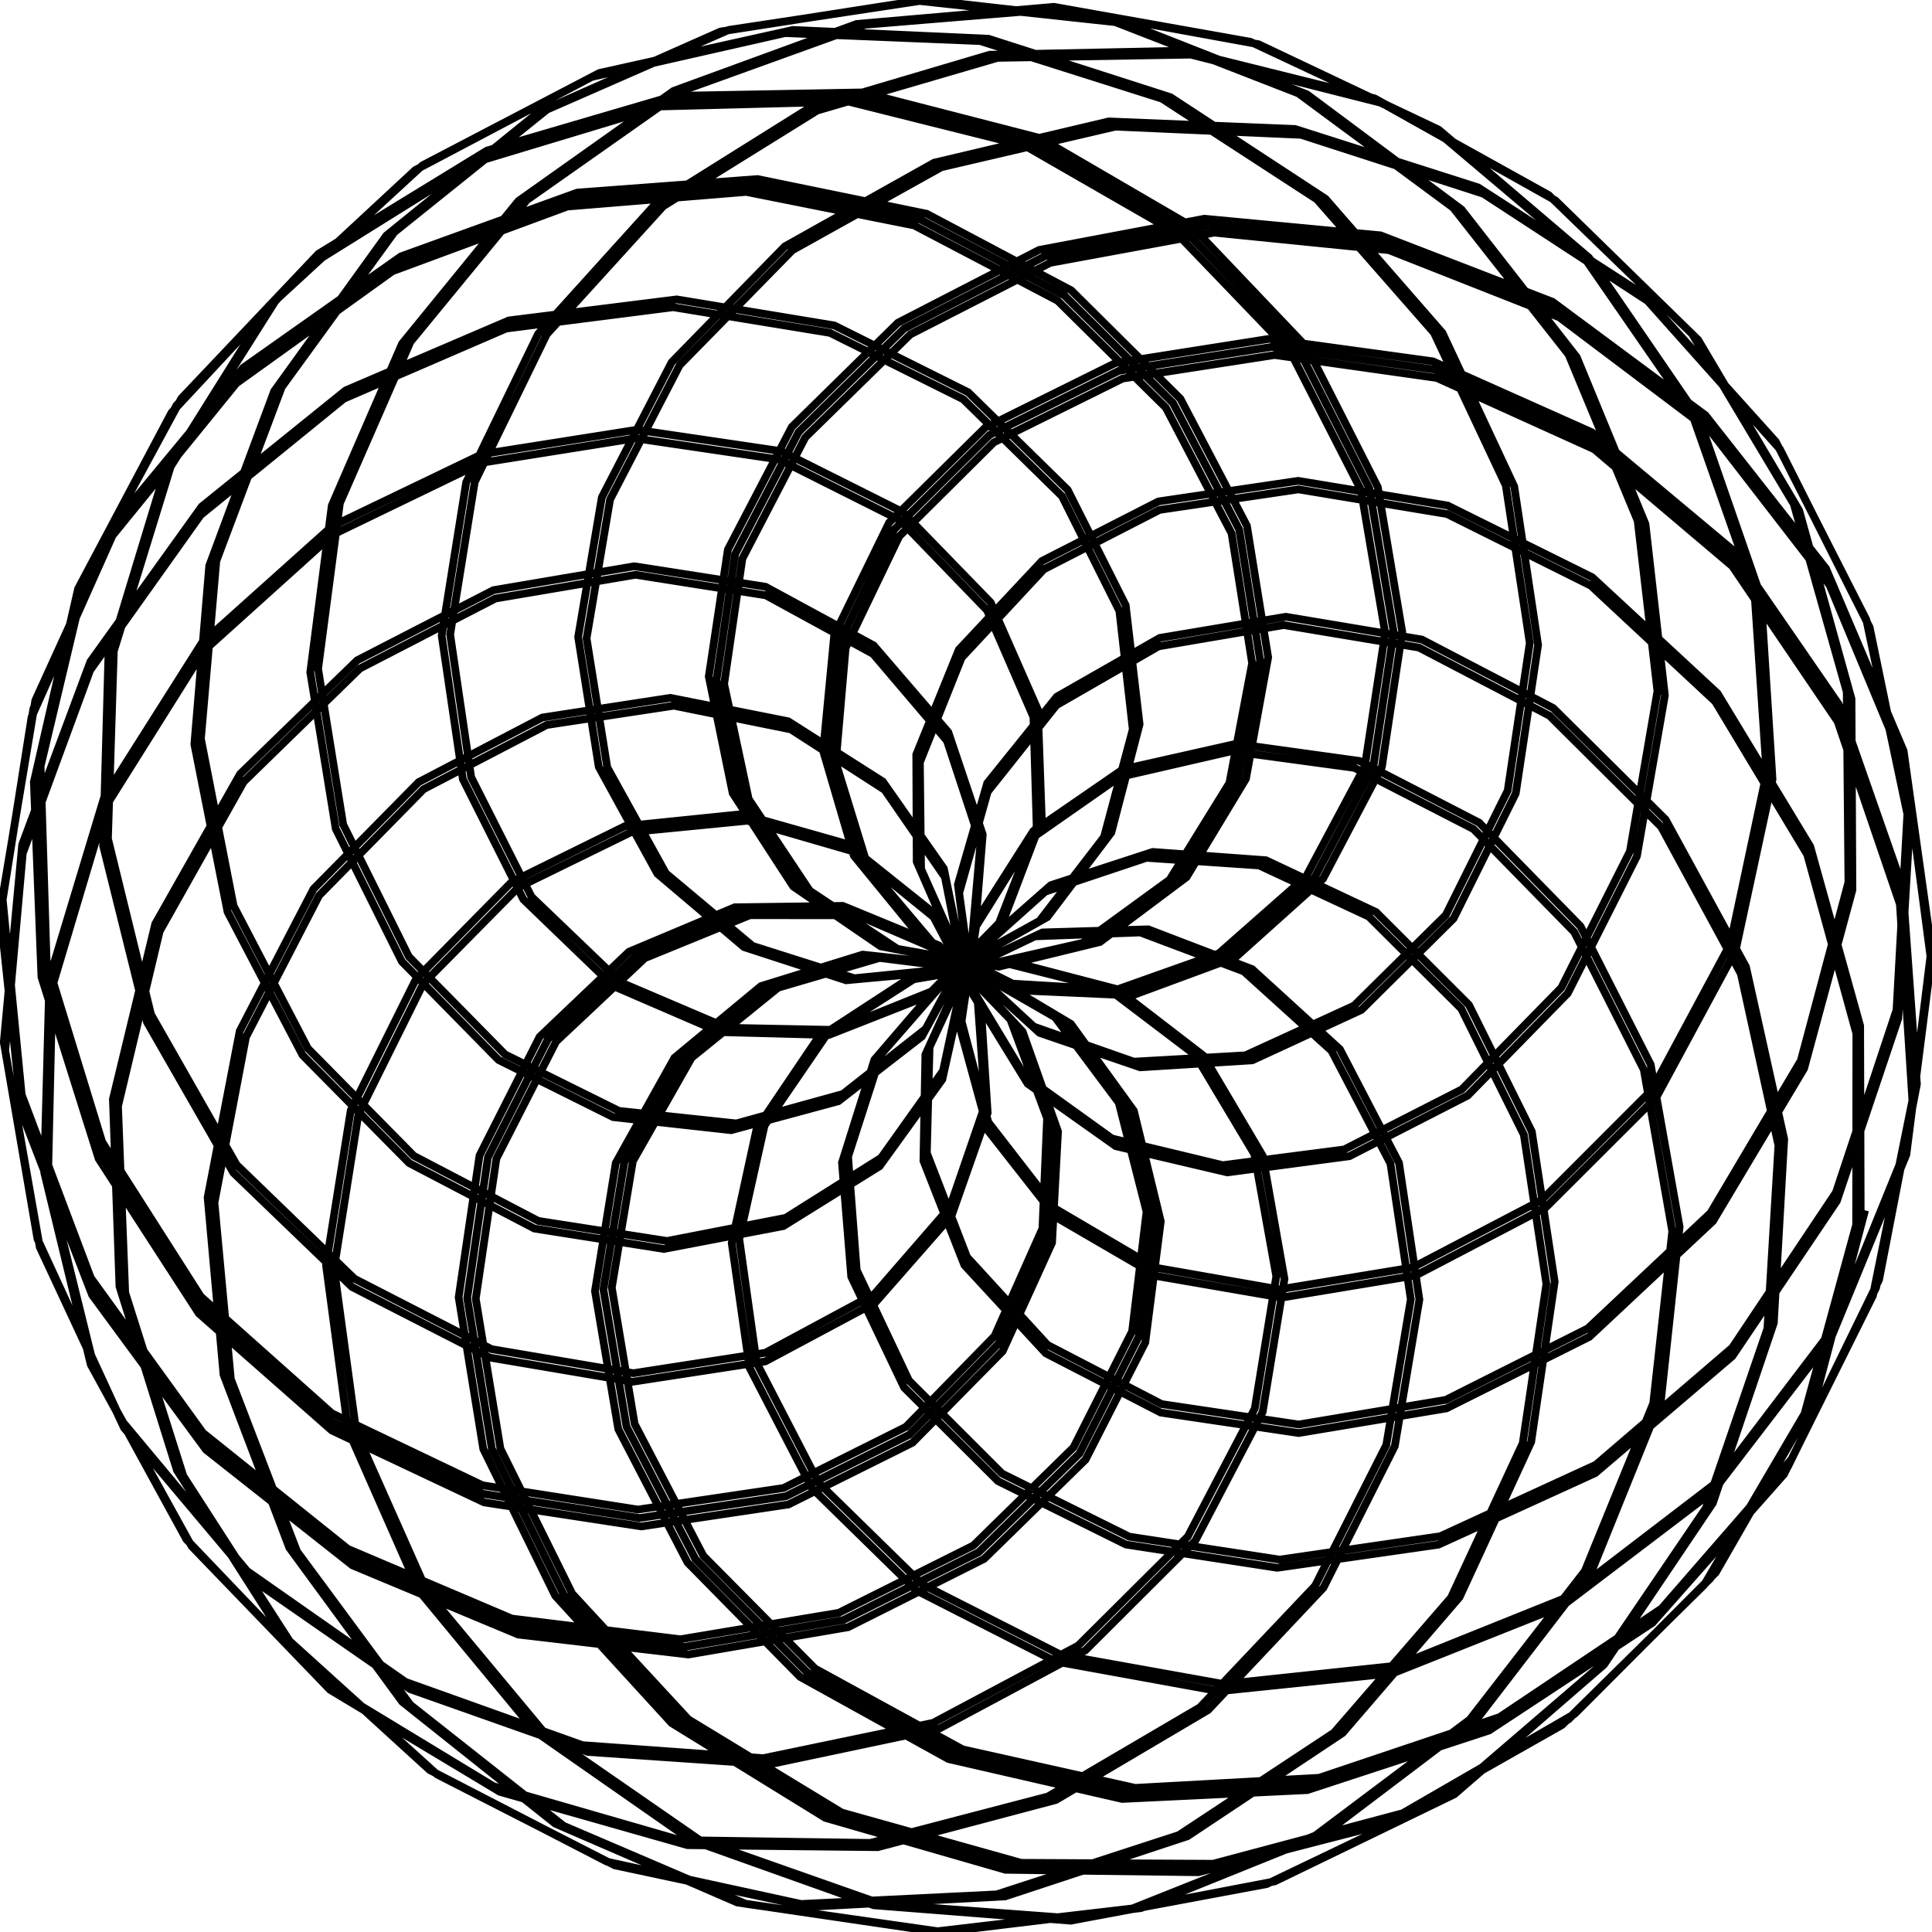
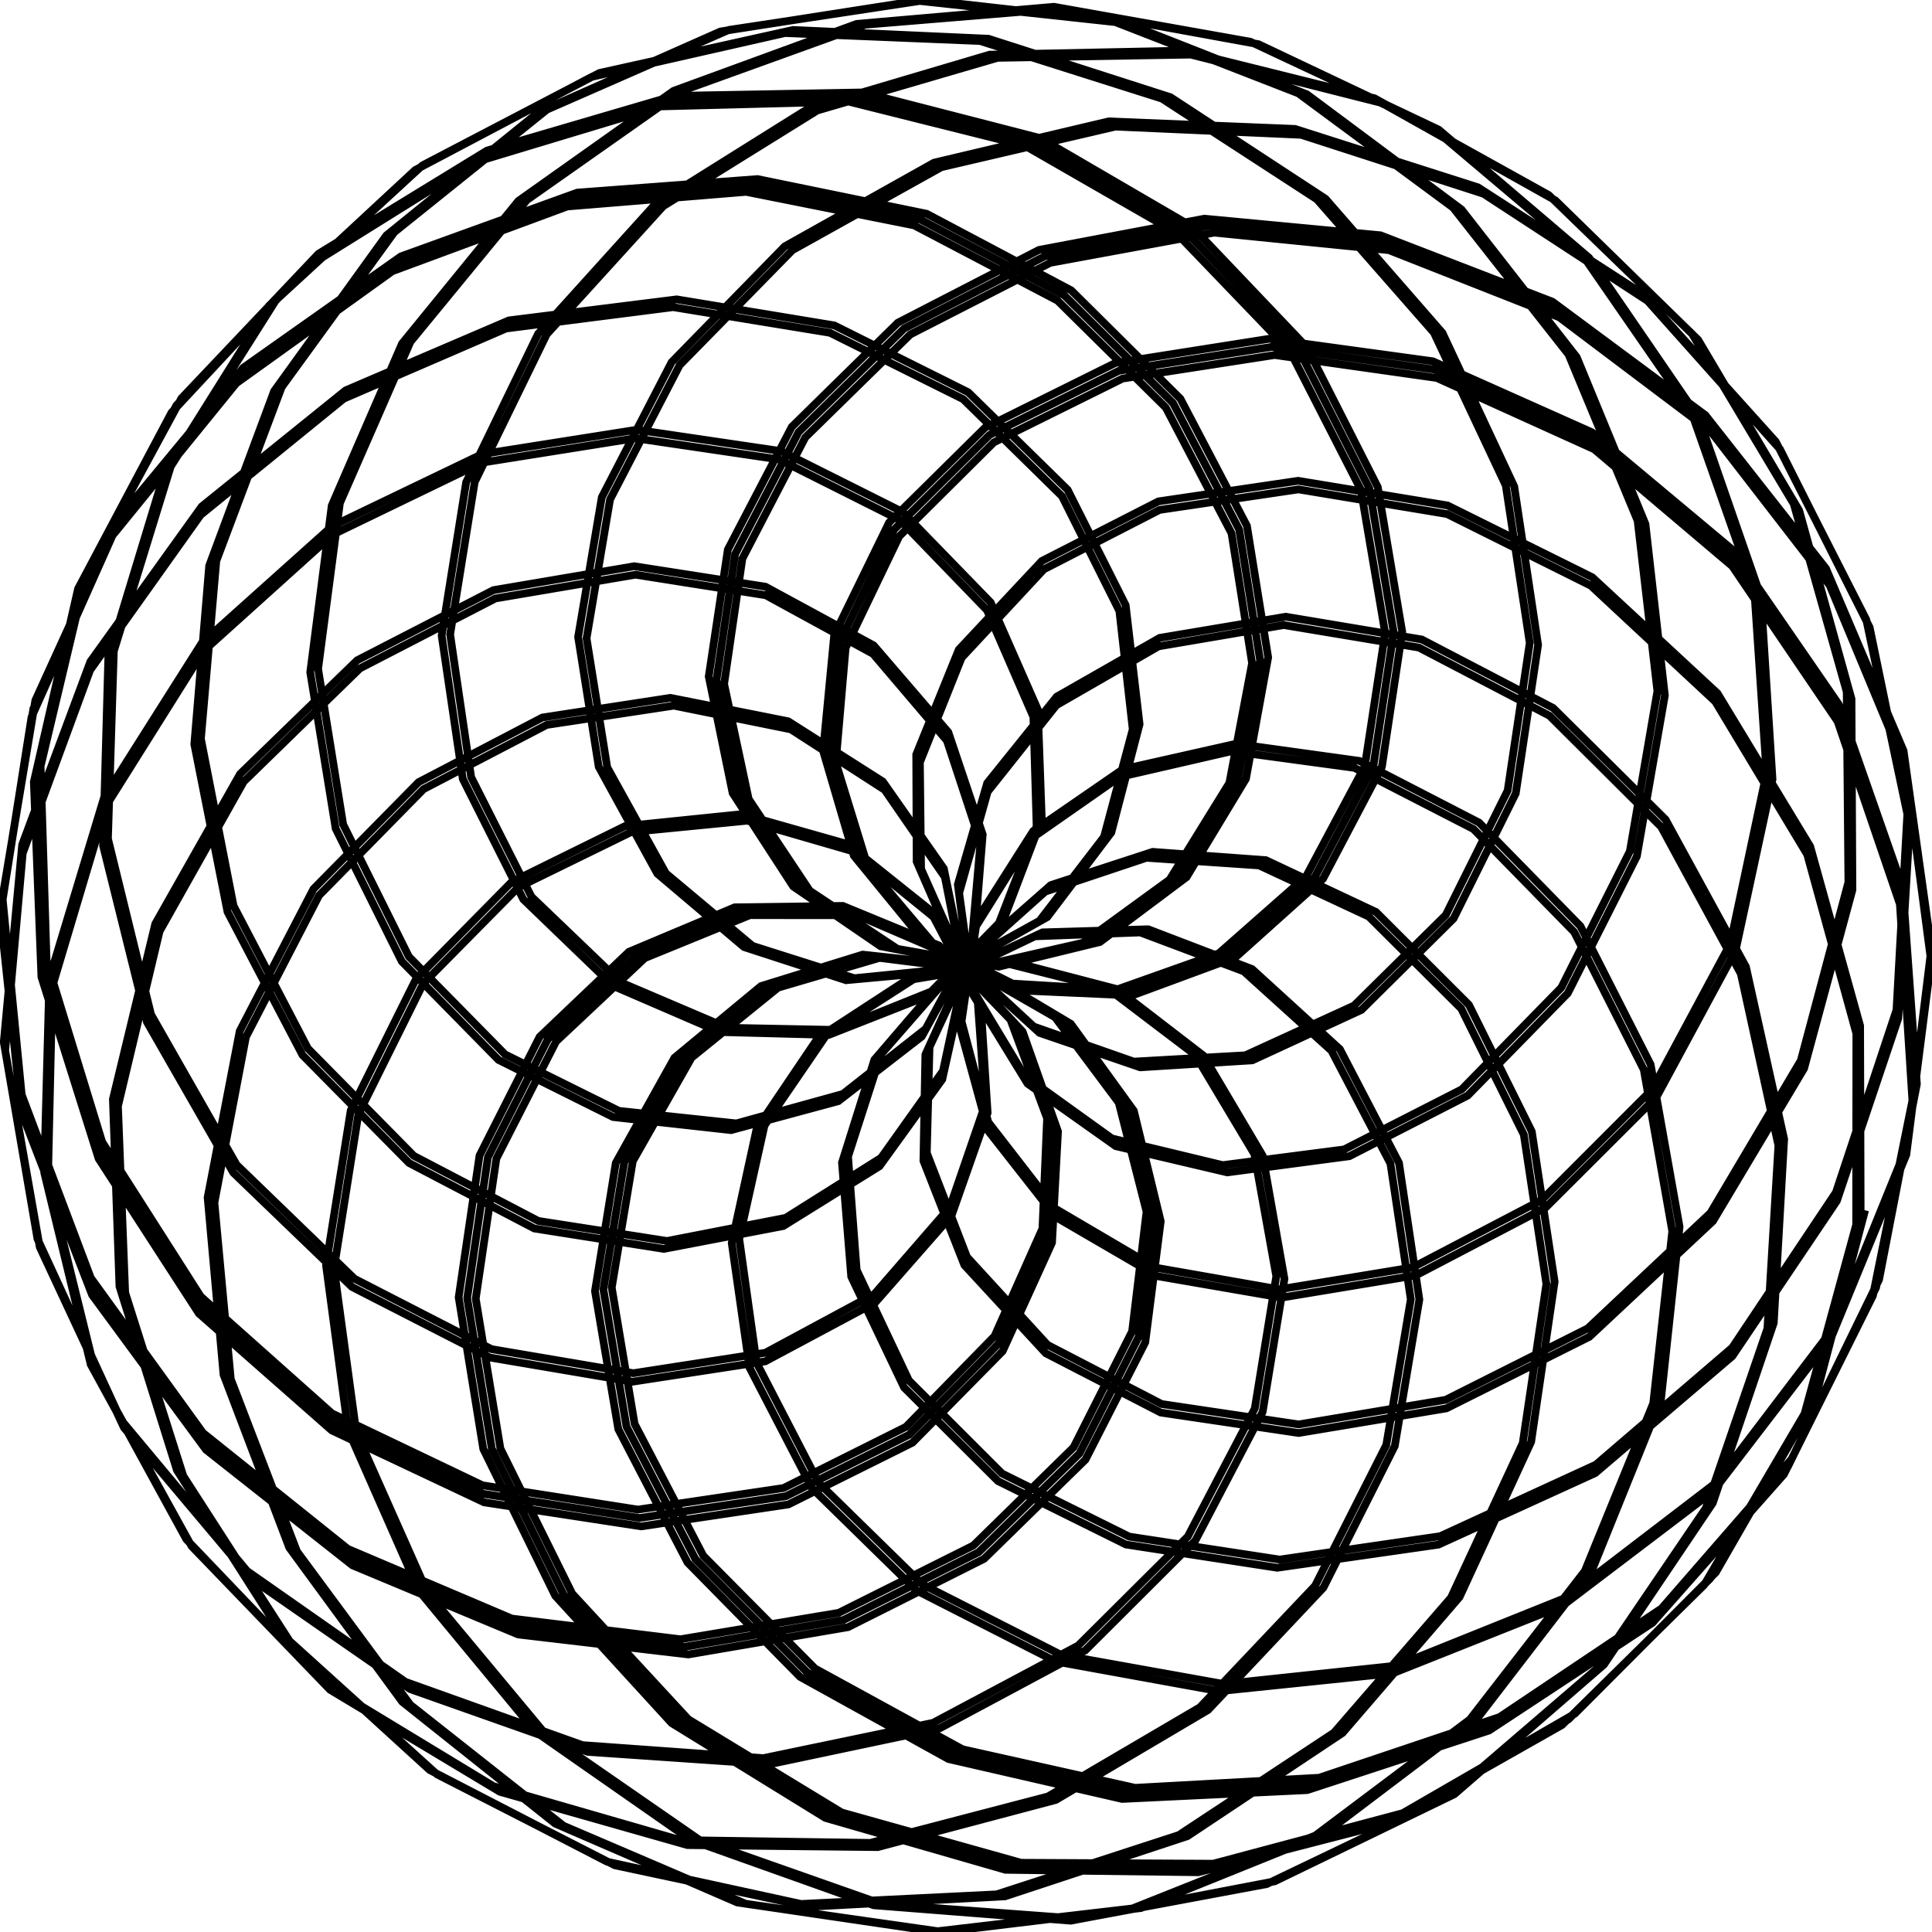
- <svg xmlns="http://www.w3.org/2000/svg" height="400" stroke-opacity="1" viewBox="0 0 400 400" font-size="1" width="400" stroke="rgb(0,0,0)" version="1.1">
+ <svg xmlns="http://www.w3.org/2000/svg" height="800" stroke-opacity="1" viewBox="0 0 800 800" font-size="1" width="800" stroke="rgb(0,0,0)" version="1.1">
  <defs />
-   <g stroke-linejoin="miter" stroke-opacity="1.0" fill-opacity="0.0" stroke="rgb(0,0,0)" stroke-width="1.6" fill="rgb(0,0,0)" stroke-linecap="butt" stroke-miterlimit="10.0">
-     <path d="M 399.926,199.89 l -5.399,-40.928 l -15.714,-37.8 l -24.622,-31.841 l -31.337,-23.618 l -35.286,-13.909 l -36.164,-3.631 l -33.961,6.253 l -28.967,14.825 l -21.736,21.302 l -13.039,25.113 l -3.78,25.955 l 5.085,23.818 l 12.65,18.991 l 18.142,12.027 l 21,3.694 l 20.93,-5.107 l 17.931,-13.427 l 12.3,-20.363 l 4.6,-25.148 l -4.396,-27.23 l -13.779,-26.32 l -22.593,-22.429 l -29.932,-15.861 l -35.025,-7.187 l -37.315,2.808 l -36.514,13.205 l -32.629,23.04 l -25.965,31.395 l -17.095,37.49 l -6.805,40.757 l 3.984,40.898 l 14.303,37.912 l 23.229,32.094 l 29.976,24.008 l 33.971,14.434 l 34.908,4.284 l 32.777,-5.478 l 27.865,-13.935 l 20.729,-20.307 l 12.136,-24.023 l 2.991,-24.78 l -5.754,-22.57 l -13.191,-17.683 l -18.549,-10.671 l -21.27,-2.304 l -21.059,6.517 l -17.919,14.843 l -12.147,21.77 l -4.307,26.533 l 4.826,28.578 l 14.341,27.619 l 23.282,23.665 l 30.741,17.022 l 35.946,8.262 l 38.339,-1.83 l 37.63,-12.335 l 33.827,-22.285 l 27.232,-30.763 l 18.419,-36.988 l 8.172,-40.39 l -2.587,-40.669 l -12.89,-37.823 l -21.814,-32.147 l -28.574,-24.203 l -32.595,-14.767 l -33.572,-4.753 l -31.494,4.878 l -26.649,13.21 l -19.591,19.464 l -11.088,23.071 l -2.043,23.728 l 6.591,21.429 l 13.91,16.463 l 19.144,9.386 l 21.733,0.966 l 21.386,-7.894 l 18.107,-16.246 l 12.194,-23.185 l 4.213,-27.946 l -5.061,-29.974 l -14.714,-28.985 l -23.79,-24.987 l -31.378,-18.286 l -36.706,-9.457 l -39.215,0.718 l -38.613,11.315 l -34.906,21.369 l -28.397,29.959 l -19.659,36.304 l -9.474,39.833 l 1.236,40.245 l 11.504,37.537 l 20.406,32 l 27.158,24.197 l 31.186,14.902 l 32.184,5.028 l 30.14,-4.465 l 25.343,-12.665 l 18.346,-18.791 l 9.917,-22.276 l 0.957,-22.82 l -7.582,-20.418 l -14.795,-15.358 l -19.913,-8.198 l -22.38,0.293 l -21.904,9.212 l -18.491,17.608 l -12.44,24.579 l -4.318,29.357 l 5.096,31.39 l 14.891,30.39 l 24.106,26.367 l 31.83,19.628 l 37.29,10.746 l 39.925,0.507 l 39.441,-10.167 l 35.845,-20.309 l 29.437,-28.999 l 20.789,-35.452 l 10.684,-39.099 l 0.041,-39.635 l -10.172,-37.057 l -19.033,-31.656 l -25.758,-23.992 l -29.772,-14.838 l -30.77,-5.105 l -28.742,4.247 l -23.973,12.308 l -17.019,18.299 l -8.645,21.655 l 0.247,22.075 l 8.705,19.556 l 15.826,14.389 l 20.843,7.131 l 23.198,-1.448 l 22.604,-10.443 l 19.064,-18.903 l 12.881,-25.924 l 4.622,-30.74 l -4.932,-32.796 l -14.868,-31.805 l -24.224,-27.777 l -32.089,-21.02 l -37.686,-12.105 l -40.454,-1.82 l -40.099,8.914 l -36.625,19.128 l -30.331,27.902 l -21.788,34.45 l -11.778,38.201 l -1.219,38.851 l 8.921,36.394 l 17.722,31.121 l 24.4,23.591 l 28.381,14.575 l 29.36,4.982 l 27.326,-4.229 l 22.567,-12.149 l 15.635,-18 l 7.298,-21.219 l -1.543,-21.507 l -9.938,-18.861 l -16.984,-13.574 l -21.914,-6.205 l -24.172,2.476 l -23.469,11.563 l -19.813,20.104 l -13.506,27.194 l -5.118,32.066 l 4.571,34.164 l 14.645,33.203 l 24.142,29.191 l 32.148,22.434 l 37.887,13.507 l 40.794,3.194 l 40.574,-7.58 l 37.23,-17.849 l 31.062,-26.689 l 22.636,-33.316 l 12.735,-37.157 l 2.276,-37.908 l -7.776,-35.562 l -16.5,-30.407 l -23.112,-23.002 l -27.041,-14.117 l -27.981,-4.661 l -25.922,4.411 l -21.152,12.19 l -14.223,17.9 l -5.903,20.978 l 2.907,21.128 l 11.257,18.348 l 18.245,12.931 l 23.105,5.44 l 25.28,-3.357 l 24.484,-12.55 l 20.725,-21.187 l 14.305,-28.363 l 5.796,-33.308 l -4.02,-35.469 l -14.227,-34.556 l -23.861,-30.578 l -32.008,-23.843 l -37.887,-14.922 l -40.936,-4.603 l -40.856,6.193 l -37.649,16.497 l -31.614,25.385 l -23.316,32.074 l -13.535,35.989 l -3.188,36.826 l 6.76,34.576 l 15.391,29.528 l 21.921,22.238 l 25.779,13.476 l 26.661,4.149 l 24.558,-4.789 l 19.756,-12.43 l 12.811,-17.999 l 4.488,-20.936 l -4.311,-20.945 l -12.636,-18.026 l -19.585,-12.473 l -24.392,-4.85 l -26.502,4.072 l -25.628,13.383 l -21.78,22.131 l -15.261,29.407 l -6.643,34.443 l 3.291,36.682 l 13.623,35.836 l 23.388,31.912 l 31.669,25.217 l 37.688,16.324 l 40.877,6.017 l 40.939,-4.78 l 37.873,-15.099 l 31.976,-24.017 l 23.813,-30.748 l 14.162,-34.72 l 3.938,-35.626 l -5.893,-33.457 l -14.416,-28.5 l -20.849,-21.313 l -24.621,-12.663 l -25.427,-3.455 l -23.261,5.356 l -18.409,12.864 l -11.427,18.297 l -3.081,21.094 l 5.726,20.962 l 14.046,17.901 l 20.976,12.209 l 25.749,4.448 l 27.812,-4.607 l 26.879,-14.047 l 22.958,-22.916 l 16.355,-30.306 l 7.641,-35.447 l -2.398,-37.78 l -12.844,-37.017 l -22.731,-33.166 l -31.141,-26.53 l -37.293,-17.683 l -40.62,-7.409 l -40.822,3.369 l -37.898,13.683 l -32.142,22.611 l -24.118,29.366 l -14.603,33.375 l -4.512,34.332 l 5.193,32.226 l 13.597,27.346 l 19.919,20.246 l 23.588,11.694 l 24.303,2.595 l 22.057,-6.1 l 17.137,-13.484 l 10.099,-18.787 l 1.711,-21.449 l -7.125,-21.178 l -15.46,-17.977 l -22.39,-12.143 l -27.149,-4.241 l -29.185,4.953 l -28.21,14.528 l -24.235,23.527 l -17.564,31.041 l -8.771,36.299 l 1.359,38.742 l 11.906,38.078 l 21.903,34.315 l 30.432,27.756 l 36.71,18.973 l 40.169,8.751 l 40.507,-1.989 l 37.722,-12.279 l 32.107,-21.196 l 24.225,-27.954 l 14.851,-31.981 l 4.897,-32.969 l -4.674,-30.909 l -12.949,-26.088 l -19.148,-19.059 l -22.703,-10.589 l -23.312,-1.584 l -20.969,7.007 l -15.964,14.278 l -8.853,19.46 l -0.404,21.994 l 8.48,21.59 l 16.848,18.251 l 23.799,12.277 l 28.565,4.234 l 30.593,-5.101 l 29.596,-14.816 l 25.585,-23.952 l 18.865,-31.599 l 10.01,-36.984 l -0.194,-39.547 l -10.827,-38.995 l -20.922,-35.335 l -29.558,-28.869 l -35.951,-20.168 l -39.533,-10.016 l -40.001,0.667 l -37.35,10.913 l -31.873,19.799 l -24.131,26.542 l -14.899,30.566 l -5.087,31.567 l 4.346,29.532 l 12.485,24.75 l 18.553,17.774 l 21.982,9.371 l 22.473,0.444 l 20.021,-8.058 l 14.916,-15.229 l 7.715,-20.301 l -0.812,-22.718 l -9.763,-22.189 l -18.184,-18.719 l -25.175,-12.609 l -29.967,-4.427 l -32.008,5.049 l -31.009,14.905 l -26.982,24.182 l -20.232,31.968 l -11.334,37.487 l -1.072,40.179 l 9.63,39.751 l 19.806,36.206 l 28.535,29.848 l 35.031,21.244 l 38.725,11.178 l 39.313,0.57 l 36.789,-9.613 l 31.445,-18.45 l 23.84,-25.157 l 14.747,-29.159 l 5.076,-30.151 l -4.215,-28.123 l -12.214,-23.361 l -18.144,-16.419 l -21.441,-8.063 l -21.804,0.804 l -19.231,9.232 l -14.012,16.319 l -6.707,21.295 l 1.915,23.606 l 10.948,22.963 l 19.441,19.371 l 26.491,13.132 l 31.328,4.816 l 33.401,-4.798 l 32.42,-14.795 l 28.397,-24.213 l 21.637,-32.139 l 12.715,-37.798 l 2.415,-40.627 l -8.339,-40.33 l -18.579,-36.912 l -27.384,-30.672 l -33.968,-22.179 l -37.761,-12.215 l -38.457,-1.698 l -36.05,8.405 l -30.83,17.175 l -23.356,23.826 l -14.398,27.787 l -4.866,28.751 l 4.284,26.709 l 12.142,21.947 l 17.932,15.019 l 21.089,6.692 l 21.317,-2.133 l 18.614,-10.506 l 13.271,-17.525 l 5.849,-22.421 l -2.881,-24.641 l -12.012,-23.896 l -20.593,-20.193 l -27.719,-13.835 l -32.621,-5.393 l -34.745,4.353 l -33.802,14.486 l -29.802,24.044 l -23.052,32.111 l -14.126,37.911 l -3.808,40.88 l 6.978,40.722 l 17.265,37.437 l 26.128,31.326 l 32.784,22.955 l 36.66,13.105 l 37.451,2.693 l 35.148,-7.314 l 30.042,-15.999 l 22.689,-22.578 l 13.859,-26.478 l 4.46,-27.395 l -4.553,-25.319 l -12.27,-20.537 l -17.919,-13.604 l -20.935,-5.285 l -21.023,3.518 l -18.183,11.855 l -12.708,18.823 l -5.159,23.657 l 3.691,25.802 l 12.934,24.97 l 21.618,21.17 l 28.836,14.705 l 33.819,6.147 l 36.012,-3.722 l 35.126,-13.985 l 31.17,-23.677 l 24.45,-31.884 l 15.539,-37.825 l 5.223,-40.935 l -5.576,-40.917 l -15.889,-37.772 l -24.793,-31.796 l -31.503,-23.556 l -35.445,-13.831 l -36.314,-3.537 l -34.102,6.361 l -29.095,14.947 l -21.852,21.436 l -13.14,25.258 l -3.867,26.109 l 5.014,23.981 l 12.596,19.16 l 18.105,12.2 l 20.981,3.87 l 20.928,-4.93 l 17.947,-13.251 l 12.333,-20.189 l 4.65,-24.978 l -4.329,-27.066 l -13.695,-26.164 l -22.495,-22.281 l -29.819,-15.724 l -34.899,-7.062 l -37.178,2.919 l -36.366,13.303 l -32.472,23.122 l -25.801,31.461 l -16.925,37.539 l -6.631,40.789 l 4.161,40.913 l 14.48,37.909 l 23.405,32.073 l 30.149,23.97 l 34.139,14.378 l 35.07,4.212 l 32.931,-5.566 l 28.01,-14.038 l 20.863,-20.424 l 12.257,-24.152 l 3.098,-24.921 l -5.66,-22.721 l -13.113,-17.842 l -18.488,-10.838 l -21.226,-2.475 l -21.032,6.342 l -17.91,14.666 l -12.155,21.593 l -4.333,26.358 l 4.782,28.407 l 14.281,27.453 l 23.206,23.506 l 30.649,16.871 l 35.839,8.121 l 38.219,-1.96 l 37.498,-12.452 l 33.683,-22.389 l 27.079,-30.852 l 18.258,-37.061 l 8.004,-40.446 l -2.76,-40.709 l -13.066,-37.845 l -21.991,-32.151 l -28.75,-24.189 l -32.77,-14.736 l -33.742,-4.705 l -31.659,4.943 l -26.807,13.292 l -19.74,19.561 l -11.226,23.182 l -2.17,23.852 l 6.478,21.565 l 13.811,16.61 l 19.059,9.542 l 21.665,1.13 l 21.335,-7.725 l 18.073,-16.072 l 12.177,-23.008 l 4.213,-27.768 l -5.042,-29.798 l -14.678,-28.811 l -23.736,-24.818 l -31.308,-18.123 l -36.62,-9.301 l -39.114,0.863 l -38.498,11.45 l -34.778,21.492 l -28.258,30.069 l -19.509,36.399 l -9.315,39.913 l 1.402,40.309 l 11.675,37.583 l 20.581,32.029 l 27.335,24.209 l 31.363,14.896 l 32.359,5.005 l 30.313,-4.506 l 25.511,-12.723 l 18.507,-18.865 l 10.069,-22.366 l 1.1,-22.925 l -7.45,-20.536 l -14.676,-15.489 l -19.808,-8.341 l -22.29,0.141 l -21.83,9.051 l -18.433,17.441 l -12.399,24.407 l -4.294,29.182 l 5.103,31.213 l 14.88,30.213 l 24.077,26.192 l 31.784,19.457 l 37.227,10.58 l 39.845,0.349 l 39.346,-10.317 l 35.736,-20.449 l 29.315,-29.127 l 20.655,-35.568 l 10.538,-39.2 l -0.114,-39.721 l -10.334,-37.127 l -19.202,-31.709 l -25.931,-24.028 l -29.948,-14.857 l -30.947,-5.107 l -28.918,4.264 l -24.147,12.342 l -17.189,18.35 l -8.808,21.723 l 0.09,22.159 l 8.558,19.655 l 15.69,14.502 l 20.718,7.257 l 23.087,-1.31 l 22.507,-10.295 l 18.982,-18.746 l 12.815,-25.759 l 4.574,-30.57 l -4.963,-32.621 l -14.882,-31.628 l -24.22,-27.6 l -32.067,-20.844 l -37.647,-11.932 l -40.398,-1.652 l -40.027,9.076 l -36.536,19.282 l -30.228,28.046 l -21.672,34.583 l -11.648,38.321 l -1.078,38.958 l 9.072,36.487 l 17.882,31.198 l 24.566,23.651 l 28.553,14.618 l 29.535,5.008 l 27.503,-4.221 l 22.744,-12.158 l 15.81,-18.027 l 7.469,-21.263 l -1.377,-21.568 l -9.779,-18.939 l -16.833,-13.667 l -21.773,-6.312 l -24.042,2.355 l -23.352,11.43 l -19.71,19.96 l -13.418,27.04 l -5.046,31.904 l 4.627,33.996 l 14.684,33.03 l 24.163,29.015 l 32.152,22.257 l 37.872,13.33 l 40.762,3.02 l 40.525,-7.751 l 37.165,-18.013 l 30.98,-26.846 l 22.539,-33.464 l 12.623,-37.295 l 2.151,-38.034 l -7.912,-35.675 l -16.647,-30.506 l -23.269,-23.086 l -27.205,-14.185 l -28.151,-4.712 l -26.096,4.378 l -21.328,12.173 l -14.4,17.901 l -6.079,20.997 l 2.734,21.165 l 11.089,18.402 l 18.083,13.002 l 22.95,5.526 l 25.135,-3.255 l 24.35,-12.434 l 20.602,-21.059 l 14.196,-28.223 l 5.702,-33.158 l -4.099,-35.31 l -14.29,-34.39 l -23.907,-30.407 l -32.036,-23.668 l -37.898,-14.745 l -40.929,-4.426 l -40.832,6.369 l -37.607,16.669 l -31.555,25.552 l -23.24,32.234 l -13.444,36.141 l -3.082,36.968 l 6.879,34.707 l 15.522,29.646 l 22.064,22.343 l 25.932,13.566 l 26.822,4.223 l 24.725,-4.731 l 19.929,-12.389 l 12.987,-17.976 l 4.665,-20.93 l -4.134,-20.957 l -12.461,-18.055 l -19.414,-12.52 l -24.226,-4.914 l -26.344,3.992 l -25.479,13.288 l -21.641,22.021 l -15.133,29.284 l -6.529,34.308 l 3.391,36.536 l 13.708,35.68 l 23.457,31.749 l 31.722,25.048 l 37.724,16.15 l 40.896,5.841 l 40.94,-4.957 l 37.856,-15.275 l 31.941,-24.191 l 23.761,-30.918 l 14.093,-34.883 l 3.854,-35.782 l -5.993,-33.603 l -14.53,-28.636 l -20.976,-21.437 l -24.759,-12.773 l -25.576,-3.551 l -23.418,5.275 l -18.574,12.799 l -11.598,18.249 l -3.256,21.064 l 5.55,20.949 l 13.869,17.906 l 20.8,12.231 l 25.576,4.487 l 27.644,-4.551 l 26.717,-13.974 l 22.805,-22.827 l 16.211,-30.202 l 7.509,-35.329 l -2.518,-37.65 l -12.95,-36.876 l -22.823,-33.014 l -31.217,-26.37 l -37.353,-17.516 l -40.663,-7.237 l -40.848,3.544 l -37.906,13.86 l -32.132,22.788 l -24.09,29.541 l -14.559,33.546 l -4.451,34.498 l 5.271,32.385 l 13.691,27.497 l 20.027,20.387 l 23.71,11.823 l 24.437,2.711 l 22.201,-5.998 l 17.291,-13.397 l 10.261,-18.715 l 1.879,-21.394 l -6.952,-21.14 l -15.284,-17.956 l -22.212,-12.14 l -26.973,-4.256 l -29.011,4.92 l -28.04,14.478 l -24.07,23.461 l -17.407,30.959 l -8.624,36.202 l 1.496,38.63 l 12.031,37.953 l 22.015,34.178 l 30.53,27.608 l 36.793,18.817 l 40.236,8.587 l 40.557,-2.159 l 37.755,-12.453 l 32.122,-21.372 l 24.222,-28.132 l 14.831,-32.157 l 4.86,-33.142 l -4.729,-31.078 l -13.02,-26.25 l -19.235,-19.213 l -22.805,-10.734 l -23.428,-1.718 l -21.098,6.885 l -16.105,14.17 l -9.004,19.366 l -0.563,21.916 l 8.314,21.528 l 16.677,18.206 l 23.624,12.25 l 28.388,4.224 l 30.416,-5.093 l 29.421,-14.791 l 25.413,-23.909 l 18.698,-31.54 l 9.85,-36.908 l -0.346,-39.455 l -10.969,-38.889 l -21.052,-35.215 l -29.675,-28.737 l -36.055,-20.025 l -39.622,-9.863 l -40.074,0.828 l -37.407,11.08 l -31.913,19.972 l -24.154,26.718 l -14.904,30.744 l -5.074,31.743 l 4.376,29.707 l 12.532,24.921 l 18.617,17.939 l 22.063,9.529 l 22.569,0.592 l 20.131,-7.919 l 15.04,-15.102 l 7.851,-20.187 l -0.666,-22.618 l -9.607,-22.104 l -18.021,-18.65 l -25.006,-12.557 l -29.794,-4.392 l -31.831,5.066 l -30.832,14.905 l -26.805,24.164 l -20.058,31.932 l -11.165,37.434 l -0.909,40.11 l 9.786,39.666 l 19.952,36.106 l 28.67,29.733 l 35.154,21.117 l 38.835,11.039 l 39.408,0.421 l 36.869,-9.771 l 31.509,-18.616 l 23.887,-25.327 l 14.777,-29.334 l 5.088,-30.328 l -4.22,-28.3 l -12.237,-23.536 l -18.185,-16.591 l -21.498,-8.231 l -21.878,0.643 l -19.32,9.079 l -14.117,16.175 l -6.825,21.163 l 1.784,23.487 l 10.806,22.857 l 19.289,19.279 l 26.33,13.057 l 31.162,4.757 l 33.229,-4.84 l 32.245,-14.819 l 28.22,-24.22 l 21.46,-32.129 l 12.54,-37.77 l 2.244,-40.581 l -8.505,-40.268 l -18.738,-36.833 l -27.534,-30.578 l -34.108,-22.07 l -37.889,-12.093 l -38.573,-1.564 l -36.152,8.551 l -30.917,17.33 l -23.426,23.989 l -14.452,27.956 l -4.903,28.924 l 4.265,26.885 l 12.14,22.124 l 17.947,15.196 l 21.123,6.866 l 21.368,-1.964 l 18.681,-10.342 l 13.354,-17.368 l 5.948,-22.274 l -2.768,-24.505 l -11.887,-23.771 l -20.456,-20.081 l -27.571,-13.738 l -32.464,-5.311 l -34.58,4.419 l -33.632,14.535 l -29.628,24.076 l -22.876,32.126 l -13.949,37.908 l -3.632,40.859 l 7.151,40.683 l 17.433,37.382 l 26.29,31.254 l 32.938,22.867 l 36.805,13.002 l 37.584,2.577 l 35.269,-7.444 l 30.149,-16.14 l 22.782,-22.729 l 13.936,-26.637 l 4.521,-27.561 l -4.508,-25.49 l -12.243,-20.712 l -17.909,-13.781 l -20.943,-5.462 l -21.049,3.343 l -18.226,11.683 l -12.768,18.657 l -5.236,23.498 l 3.599,25.651 l 12.828,24.829 l 21.498,21.04 l 28.703,14.588 l 33.676,6.043 l 35.859,-3.811 l 34.965,-14.058 l 31.002,-23.734 l 24.277,-31.923 l 15.363,-37.846 l 5.045,-40.939 l -5.753,-40.904 l -16.063,-37.74 l -24.963,-31.748 l -31.668,-23.491 l -35.602,-13.75 l -36.463,-3.441 l -34.24,6.472 l -29.222,15.071 l -21.965,21.572 l -13.24,25.405 l -3.951,26.265 l 4.946,24.144 l 12.545,19.329 l 18.071,12.374 l 20.964,4.046 l 20.929,-4.753 l 17.965,-13.074 l 12.37,-20.015 l 4.704,-24.809 l -4.259,-26.903 l -13.61,-26.009 l -22.394,-22.136 l -29.704,-15.589 l -34.772,-6.94 l -37.039,3.029 l -36.217,13.397 l -32.314,23.202 l -25.635,31.524 l -16.754,37.585 l -6.456,40.818 l 4.338,40.924 l 14.657,37.902 l 23.58,32.049 l 30.321,23.929 l 34.307,14.32 l 35.23,4.137 l 33.083,-5.656 l 28.152,-14.143 l 20.994,-20.542 l 12.376,-24.284 l 3.204,-25.063 l -5.57,-22.873 l -13.038,-18.002 l -18.43,-11.005 l -21.184,-2.648 l -21.008,6.167 l -17.903,14.489 l -12.167,21.416 l -4.362,26.183 l 4.736,28.236 l 14.217,27.287 l 23.126,23.347 l 30.554,16.721 l 35.73,7.981 l 38.096,-2.088 l 37.363,-12.567 l 33.537,-22.49 l 26.924,-30.938 l 18.095,-37.131 l 7.835,-40.5 l -2.933,-40.745 l -13.242,-37.864 l -22.168,-32.152 l -28.927,-24.173 l -32.944,-14.702 l -33.912,-4.653 l -31.823,5.011 l -26.963,13.376 l -19.887,19.66 l -11.363,23.295 l -2.294,23.978 l 6.367,21.703 l 13.714,16.759 l 18.978,9.7 l 21.6,1.294 l 21.286,-7.555 l 18.041,-15.898 l 12.164,-22.832 l 4.217,-27.591 l -5.021,-29.622 l -14.639,-28.639 l -23.68,-24.65 l -31.235,-17.962 l -36.532,-9.148 l -39.011,1.007 l -38.381,11.583 l -34.648,21.612 l -28.117,30.176 l -19.358,36.491 l -9.156,39.99 l 1.568,40.369 l 11.846,37.627 l 20.756,32.055 l 27.512,24.217 l 31.54,14.887 l 32.534,4.978 l 30.484,-4.55 l 25.677,-12.784 l 18.667,-18.942 l 10.22,-22.459 l 1.24,-23.033 l -7.321,-20.657 l -14.559,-15.623 l -19.705,-8.485 l -22.202,-0.013 l -21.758,8.889 l -18.377,17.273 l -12.36,24.234 l -4.273,29.006 l 5.106,31.035 l 14.865,30.036 l 24.045,26.018 l 31.735,19.287 l 37.161,10.416 l 39.763,0.192 l 39.249,-10.465 l 35.624,-20.587 l 29.19,-29.253 l 20.518,-35.68 l 10.391,-39.298 " />
+   <g stroke-linejoin="miter" stroke-opacity="1.0" fill-opacity="0.0" stroke="rgb(0,0,0)" stroke-width="3.199" fill="rgb(0,0,0)" stroke-linecap="butt" stroke-miterlimit="10.0">
+     <path d="M 799.851,399.781 l -10.799,-81.855 l -31.428,-75.599 l -49.243,-63.683 l -62.674,-47.236 l -70.572,-27.819 l -72.328,-7.262 l -67.923,12.506 l -57.934,29.649 l -43.472,42.604 l -26.077,50.227 l -7.56,51.91 l 10.171,47.637 l 25.301,37.982 l 36.285,24.055 l 42.001,7.387 l 41.859,-10.215 l 35.862,-26.854 l 24.6,-40.725 l 9.2,-50.296 l -8.792,-54.459 l -27.557,-52.64 l -45.186,-44.858 l -59.863,-31.721 l -70.05,-14.374 l -74.631,5.615 l -73.028,26.41 l -65.258,46.08 l -51.93,62.79 l -34.191,74.979 l -13.61,81.514 l 7.968,81.796 l 28.606,75.823 l 46.458,64.187 l 59.952,48.017 l 67.942,28.867 l 69.816,8.568 l 65.553,-10.956 l 55.731,-27.871 l 41.458,-40.614 l 24.272,-48.046 l 5.981,-49.56 l -11.507,-45.141 l -26.381,-35.365 l -37.099,-21.343 l -42.54,-4.608 l -42.118,13.034 l -35.838,29.685 l -24.294,43.54 l -8.614,53.066 l 9.651,57.157 l 28.682,55.239 l 46.564,47.331 l 61.482,34.044 l 71.892,16.524 l 76.678,-3.66 l 75.261,-24.669 l 67.653,-44.57 l 54.464,-61.527 l 36.838,-73.975 l 16.344,-80.779 l -5.174,-81.338 l -25.78,-75.647 l -43.628,-64.294 l -57.148,-48.405 l -65.191,-29.534 l -67.144,-9.505 l -62.989,9.756 l -53.299,26.421 l -39.183,38.929 l -22.176,46.142 l -4.087,47.456 l 13.182,42.858 l 27.82,32.927 l 38.287,18.773 l 43.466,1.932 l 42.773,-15.789 l 36.214,-32.491 l 24.388,-46.37 l 8.425,-55.891 l -10.121,-59.949 l -29.428,-57.97 l -47.579,-49.974 l -62.756,-36.572 l -73.412,-18.913 l -78.429,1.435 l -77.225,22.63 l -69.811,42.738 l -56.794,59.919 l -39.317,72.608 l -18.947,79.666 l 2.473,80.491 l 23.007,75.073 l 40.812,64 l 54.316,48.394 l 62.372,29.805 l 64.367,10.057 l 60.281,-8.93 l 50.687,-25.329 l 36.693,-37.581 l 19.833,-44.553 l 1.914,-45.641 l -15.163,-40.835 l -29.589,-30.716 l -39.827,-16.397 l -44.76,0.586 l -43.809,18.424 l -36.982,35.216 l -24.88,49.158 l -8.637,58.715 l 10.193,62.779 l 29.782,60.779 l 48.212,52.733 l 63.66,39.255 l 74.58,21.492 l 79.849,1.014 l 78.882,-20.334 l 71.689,-40.619 l 58.875,-57.998 l 41.579,-70.905 l 21.368,-78.197 l 0.082,-79.271 l -20.343,-74.114 l -38.066,-63.312 l -51.515,-47.983 l -59.544,-29.676 l -61.54,-10.211 l -57.483,8.495 l -47.947,24.616 l -34.038,36.599 l -17.289,43.31 l 0.493,44.15 l 17.409,39.112 l 31.652,28.777 l 41.686,14.261 l 46.397,-2.896 l 45.207,-20.886 l 38.127,-37.806 l 25.761,-51.848 l 9.245,-61.48 l -9.864,-65.591 l -29.735,-63.61 l -48.448,-55.555 l -64.177,-42.039 l -75.372,-24.21 l -80.909,-3.64 l -80.199,17.828 l -73.249,38.257 l -60.663,55.803 l -43.577,68.899 l -23.556,76.401 l -2.439,77.702 l 17.842,72.789 l 35.444,62.242 l 48.8,47.181 l 56.762,29.149 l 58.719,9.964 l 54.652,-8.459 l 45.133,-24.297 l 31.27,-36.001 l 14.595,-42.438 l -3.087,-43.014 l -19.877,-37.723 l -33.968,-27.148 l -43.828,-12.41 l -48.343,4.952 l -46.938,23.126 l -39.626,40.208 l -27.013,54.388 l -10.236,64.132 l 9.142,68.329 l 29.29,66.406 l 48.284,58.381 l 64.296,44.868 l 75.773,27.013 l 81.587,6.389 l 81.148,-15.161 l 74.461,-35.697 l 62.123,-53.378 l 45.273,-66.632 l 25.47,-74.314 l 4.551,-75.817 l -15.552,-71.124 l -33,-60.814 l -46.225,-46.004 l -54.083,-28.235 l -55.962,-9.322 l -51.844,8.822 l -42.303,24.379 l -28.446,35.799 l -11.806,41.956 l 5.814,42.256 l 22.515,36.696 l 36.491,25.863 l 46.209,10.879 l 50.56,-6.713 l 48.968,-25.099 l 41.449,-42.374 l 28.61,-56.725 l 11.593,-66.617 l -8.04,-70.937 l -28.454,-69.111 l -47.723,-61.156 l -64.015,-47.685 l -75.775,-29.844 l -81.871,-9.206 l -81.712,12.386 l -75.299,32.993 l -63.227,50.77 l -46.631,64.148 l -27.069,71.978 l -6.376,73.652 l 13.52,69.152 l 30.781,59.055 l 43.842,44.475 l 51.559,26.952 l 53.323,8.298 l 49.116,-9.578 l 39.513,-24.859 l 25.622,-35.998 l 8.976,-41.872 l -8.622,-41.89 l -25.272,-36.051 l -39.17,-24.947 l -48.783,-9.7 l -53.004,8.143 l -51.257,26.767 l -43.56,44.261 l -30.522,58.814 l -13.286,68.886 l 6.582,73.364 l 27.246,71.671 l 46.776,63.824 l 63.339,50.434 l 75.376,32.647 l 81.755,12.034 l 81.879,-9.56 l 75.746,-30.197 l 63.952,-48.034 l 47.625,-61.497 l 28.323,-69.44 l 7.877,-71.252 l -11.787,-66.913 l -28.833,-57.001 l -41.698,-42.626 l -49.241,-25.325 l -50.854,-6.911 l -46.522,10.712 l -36.818,25.728 l -22.854,36.594 l -6.162,42.188 l 11.453,41.924 l 28.092,35.802 l 41.951,24.417 l 51.498,8.895 l 55.624,-9.215 l 53.757,-28.094 l 45.915,-45.832 l 32.709,-60.612 l 15.283,-70.893 l -4.796,-75.561 l -25.688,-74.035 l -45.461,-66.332 l -62.282,-53.061 l -74.586,-35.366 l -81.24,-14.819 l -81.645,6.738 l -75.795,27.366 l -64.283,45.222 l -48.236,58.732 l -29.206,66.75 l -9.024,68.663 l 10.387,64.453 l 27.194,54.692 l 39.837,40.492 l 47.176,23.388 l 48.607,5.189 l 44.113,-12.2 l 34.273,-26.968 l 20.198,-37.574 l 3.421,-42.898 l -14.251,-42.357 l -30.919,-35.954 l -44.779,-24.286 l -54.299,-8.482 l -58.37,9.906 l -56.42,29.056 l -48.469,47.054 l -35.128,62.083 l -17.543,72.599 l 2.717,77.483 l 23.811,76.156 l 43.806,68.629 l 60.864,55.512 l 73.421,37.946 l 80.338,17.502 l 81.015,-3.978 l 75.444,-24.557 l 64.214,-42.391 l 48.45,-55.909 l 29.701,-63.962 l 9.795,-65.939 l -9.348,-61.819 l -25.898,-52.175 l -38.296,-38.117 l -45.406,-21.179 l -46.624,-3.168 l -41.939,14.014 l -31.929,28.556 l -17.707,38.919 l -0.808,43.988 l 16.96,43.18 l 33.697,36.503 l 47.598,24.555 l 57.13,8.468 l 61.186,-10.202 l 59.193,-29.632 l 51.17,-47.904 l 37.73,-63.198 l 20.021,-73.968 l -0.388,-79.093 l -21.655,-77.99 l -41.844,-70.67 l -59.115,-57.738 l -71.903,-40.336 l -79.066,-20.032 l -80.002,1.334 l -74.7,21.825 l -63.747,39.599 l -48.263,53.084 l -29.798,61.133 l -10.174,63.133 l 8.691,59.065 l 24.969,49.5 l 37.105,35.549 l 43.965,18.742 l 44.947,0.887 l 40.042,-16.116 l 29.832,-30.458 l 15.43,-40.603 l -1.625,-45.436 l -19.525,-44.378 l -36.369,-37.438 l -50.35,-25.219 l -59.935,-8.854 l -64.015,10.098 l -62.018,29.811 l -53.963,48.364 l -40.464,63.935 l -22.667,74.974 l -2.144,80.358 l 19.261,79.502 l 39.613,72.413 l 57.069,59.695 l 70.062,42.488 l 77.45,22.356 l 78.626,1.14 l 73.578,-19.226 l 62.89,-36.901 l 47.68,-50.313 l 29.494,-58.318 l 10.152,-60.302 l -8.43,-56.245 l -24.428,-46.721 l -36.289,-32.838 l -42.882,-16.126 l -43.608,1.608 l -38.461,18.464 l -28.024,32.637 l -13.414,42.59 l 3.829,47.213 l 21.896,45.925 l 38.883,38.741 l 52.981,26.264 l 62.657,9.632 l 66.802,-9.596 l 64.841,-29.589 l 56.794,-48.426 l 43.274,-64.279 l 25.429,-75.597 l 4.83,-81.253 l -16.678,-80.661 l -37.158,-73.824 l -54.768,-61.344 l -67.937,-44.358 l -75.522,-24.43 l -76.914,-3.396 l -72.1,16.811 l -61.66,34.35 l -46.711,47.653 l -28.796,55.574 l -9.732,57.502 l 8.569,53.418 l 24.284,43.894 l 35.863,30.038 l 42.179,13.383 l 42.635,-4.266 l 37.227,-21.013 l 26.542,-35.049 l 11.699,-44.843 l -5.761,-49.282 l -24.025,-47.792 l -41.187,-40.386 l -55.438,-27.671 l -65.242,-10.786 l -69.489,8.705 l -67.604,28.972 l -59.605,48.087 l -46.105,64.222 l -28.251,75.823 l -7.616,81.761 l 13.957,81.443 l 34.529,74.874 l 52.257,62.652 l 65.569,45.91 l 73.32,26.21 l 74.902,5.387 l 70.297,-14.629 l 60.084,-31.999 l 45.377,-45.156 l 27.718,-52.956 l 8.92,-54.79 l -9.105,-50.638 l -24.54,-41.074 l -35.837,-27.207 l -41.87,-10.569 l -42.047,7.036 l -36.366,23.71 l -25.416,37.647 l -10.318,47.315 l 7.381,51.604 l 25.869,49.94 l 43.236,42.34 l 57.672,29.41 l 67.639,12.294 l 72.024,-7.445 l 70.252,-27.97 l 62.34,-47.355 l 48.899,-63.767 l 31.077,-75.649 l 10.445,-81.87 l -11.153,-81.834 l -31.778,-75.543 l -49.586,-63.592 l -63.005,-47.112 l -70.89,-27.662 l -72.628,-7.074 l -68.203,12.723 l -58.191,29.893 l -43.704,42.872 l -26.281,50.517 l -7.734,52.219 l 10.029,47.961 l 25.192,38.319 l 36.21,24.401 l 41.961,7.739 l 41.855,-9.861 l 35.893,-26.501 l 24.667,-40.377 l 9.301,-49.957 l -8.658,-54.131 l -27.391,-52.328 l -44.989,-44.563 l -59.638,-31.447 l -69.799,-14.125 l -74.356,5.839 l -72.732,26.605 l -64.944,46.245 l -51.602,62.922 l -33.85,75.078 l -13.261,81.578 l 8.322,81.825 l 28.96,75.817 l 46.809,64.146 l 60.298,47.94 l 68.279,28.756 l 70.139,8.424 l 65.861,-11.131 l 56.02,-28.076 l 41.725,-40.847 l 24.514,-48.304 l 6.197,-49.841 l -11.321,-45.442 l -26.226,-35.684 l -36.976,-21.675 l -42.451,-4.951 l -42.064,12.684 l -35.819,29.331 l -24.311,43.186 l -8.666,52.716 l 9.565,56.813 l 28.561,54.906 l 46.411,47.011 l 61.297,33.742 l 71.678,16.242 l 76.438,-3.92 l 74.995,-24.904 l 67.366,-44.777 l 54.157,-61.704 l 36.515,-74.121 l 16.008,-80.892 l -5.52,-81.417 l -26.131,-75.691 l -43.983,-64.302 l -57.501,-48.378 l -65.539,-29.472 l -67.485,-9.409 l -63.318,9.886 l -53.614,26.583 l -39.48,39.122 l -22.453,46.364 l -4.34,47.704 l 12.956,43.13 l 27.622,33.22 l 38.119,19.085 l 43.33,2.259 l 42.67,-15.45 l 36.145,-32.144 l 24.354,-46.017 l 8.427,-55.537 l -10.084,-59.597 l -29.356,-57.623 l -47.473,-49.636 l -62.616,-36.247 l -73.241,-18.603 l -78.228,1.727 l -76.996,22.9 l -69.556,42.983 l -56.516,60.138 l -39.018,72.798 l -18.631,79.826 l 2.804,80.618 l 23.349,75.166 l 41.162,64.058 l 54.67,48.417 l 62.726,29.793 l 64.718,10.009 l 60.625,-9.013 l 51.021,-25.445 l 37.014,-37.73 l 20.138,-44.733 l 2.199,-45.851 l -14.9,-41.072 l -29.351,-30.978 l -39.616,-16.682 l -44.579,0.281 l -43.659,18.103 l -36.865,34.882 l -24.797,48.813 l -8.588,58.364 l 10.206,62.425 l 29.759,60.425 l 48.154,52.384 l 63.568,38.913 l 74.454,21.161 l 79.691,0.698 l 78.693,-20.634 l 71.471,-40.898 l 58.63,-58.254 l 41.309,-71.135 l 21.077,-78.4 l -0.228,-79.443 l -20.669,-74.255 l -38.404,-63.419 l -51.862,-48.056 l -59.896,-29.714 l -61.894,-10.213 l -57.836,8.528 l -48.294,24.684 l -34.377,36.701 l -17.617,43.445 l 0.181,44.318 l 17.116,39.31 l 31.38,29.003 l 41.437,14.514 l 46.175,-2.62 l 45.013,-20.589 l 37.964,-37.491 l 25.63,-51.519 l 9.147,-61.139 l -9.927,-65.243 l -29.763,-63.257 l -48.441,-55.2 l -64.135,-41.687 l -75.294,-23.865 l -80.797,-3.304 l -80.054,18.151 l -73.073,38.564 l -60.457,56.091 l -43.343,69.165 l -23.297,76.643 l -2.157,77.916 l 18.144,72.974 l 35.764,62.396 l 49.133,47.303 l 57.105,29.236 l 59.07,10.017 l 55.006,-8.441 l 45.487,-24.316 l 31.621,-36.054 l 14.939,-42.526 l -2.754,-43.136 l -19.558,-37.877 l -33.666,-27.334 l -43.546,-12.624 l -48.084,4.71 l -46.705,22.86 l -39.42,39.919 l -26.837,54.08 l -10.092,63.808 l 9.253,67.993 l 29.367,66.06 l 48.327,58.029 l 64.303,44.514 l 75.745,26.66 l 81.524,6.04 l 81.05,-15.501 l 74.329,-36.026 l 61.96,-53.692 l 45.078,-66.928 l 25.247,-74.59 l 4.302,-76.069 l -15.825,-71.349 l -33.294,-61.012 l -46.537,-46.171 l -54.41,-28.37 l -56.301,-9.424 l -52.192,8.755 l -42.656,24.347 l -28.8,35.802 l -12.158,41.995 l 5.468,42.329 l 22.177,36.803 l 36.166,26.004 l 45.9,11.052 l 50.27,-6.51 l 48.7,-24.869 l 41.205,-42.117 l 28.393,-56.446 l 11.404,-66.317 l -8.198,-70.62 l -28.58,-68.78 l -47.815,-60.814 l -64.072,-47.335 l -75.796,-29.491 l -81.858,-8.852 l -81.663,12.737 l -75.215,33.337 l -63.109,51.105 l -46.48,64.469 l -26.888,72.283 l -6.165,73.937 l 13.758,69.414 l 31.045,59.292 l 44.128,44.685 l 51.864,27.132 l 53.644,8.446 l 49.451,-9.463 l 39.858,-24.777 l 25.973,-35.951 l 9.33,-41.861 l -8.268,-41.914 l -24.922,-36.11 l -38.828,-25.04 l -48.453,-9.827 l -52.688,7.984 l -50.958,26.576 l -43.282,44.042 l -30.267,58.568 l -13.057,68.615 l 6.783,73.072 l 27.416,71.361 l 46.915,63.498 l 63.445,50.096 l 75.448,32.3 l 81.791,11.682 l 81.88,-9.914 l 75.712,-30.55 l 63.883,-48.381 l 47.522,-61.836 l 28.186,-69.767 l 7.708,-71.563 l -11.986,-67.206 l -29.06,-57.273 l -41.952,-42.873 l -49.518,-25.547 l -51.152,-7.103 l -46.837,10.55 l -37.148,25.599 l -23.195,36.498 l -6.511,42.127 l 11.1,41.898 l 27.738,35.811 l 41.6,24.462 l 51.153,8.975 l 55.289,-9.101 l 53.435,-27.948 l 45.609,-45.654 l 32.422,-60.404 l 15.018,-70.658 l -5.036,-75.3 l -25.9,-73.752 l -45.645,-66.029 l -62.434,-52.741 l -74.706,-35.033 l -81.326,-14.475 l -81.696,7.089 l -75.811,27.72 l -64.263,45.575 l -48.181,59.082 l -29.117,67.093 l -8.901,68.995 l 10.542,64.771 l 27.381,54.993 l 40.053,40.773 l 47.419,23.646 l 48.874,5.422 l 44.402,-11.996 l 34.582,-26.794 l 20.522,-37.431 l 3.758,-42.789 l -13.905,-42.281 l -30.567,-35.913 l -44.425,-24.28 l -53.946,-8.512 l -58.022,9.841 l -56.08,28.956 l -48.141,46.921 l -34.815,61.918 l -17.247,72.403 l 2.992,77.259 l 24.062,75.905 l 44.031,68.355 l 61.06,55.217 l 73.586,37.633 l 80.471,17.174 l 81.115,-4.318 l 75.51,-24.905 l 64.245,-42.744 l 48.445,-56.263 l 29.661,-64.314 l 9.72,-66.285 l -9.457,-62.156 l -26.04,-52.499 l -38.47,-38.426 l -45.61,-21.469 l -46.856,-3.436 l -42.196,13.77 l -32.209,28.339 l -18.008,38.732 l -1.126,43.832 l 16.628,43.056 l 33.354,36.413 l 47.248,24.499 l 56.776,8.448 l 60.832,-10.187 l 58.842,-29.581 l 50.826,-47.819 l 37.397,-63.079 l 19.701,-73.816 l -0.692,-78.91 l -21.938,-77.778 l -42.105,-70.43 l -59.351,-57.473 l -72.111,-40.049 l -79.245,-19.726 l -80.149,1.657 l -74.814,22.161 l -63.827,39.944 l -48.308,53.435 l -29.808,61.487 l -10.148,63.486 l 8.752,59.414 l 25.065,49.842 l 37.234,35.879 l 44.126,19.058 l 45.139,1.185 l 40.263,-15.838 l 30.079,-30.204 l 15.702,-40.375 l -1.332,-45.236 l -19.214,-44.208 l -36.042,-37.3 l -50.011,-25.114 l -59.587,-8.784 l -63.663,10.133 l -61.664,29.81 l -53.611,48.328 l -40.117,63.864 l -22.329,74.869 l -1.818,80.22 l 19.572,79.332 l 39.905,72.213 l 57.34,59.467 l 70.309,42.233 l 77.67,22.078 l 78.817,0.842 l 73.738,-19.542 l 63.017,-37.231 l 47.774,-50.655 l 29.554,-58.667 l 10.177,-60.655 l -8.441,-56.6 l -24.474,-47.073 l -36.37,-33.182 l -42.997,-16.461 l -43.756,1.286 l -38.64,18.159 l -28.233,32.351 l -13.651,42.327 l 3.568,46.974 l 21.612,45.714 l 38.579,38.559 l 52.66,26.113 l 62.323,9.514 l 66.457,-9.68 l 64.49,-29.639 l 56.44,-48.44 l 42.921,-64.258 l 25.079,-75.54 l 4.488,-81.162 l -17.009,-80.536 l -37.476,-73.667 l -55.068,-61.156 l -68.217,-44.141 l -75.779,-24.186 l -77.145,-3.127 l -72.303,17.101 l -61.834,34.659 l -46.853,47.978 l -28.904,55.911 l -9.806,57.849 l 8.529,53.77 l 24.28,44.248 l 35.895,30.391 l 42.245,13.732 l 42.736,-3.927 l 37.362,-20.685 l 26.709,-34.737 l 11.896,-44.548 l -5.536,-49.009 l -23.773,-47.542 l -40.912,-40.163 l -55.142,-27.476 l -64.928,-10.622 l -69.16,8.838 l -67.263,29.07 l -59.257,48.151 l -45.752,64.251 l -27.897,75.817 l -7.264,81.719 l 14.303,81.367 l 34.865,74.763 l 52.58,62.508 l 65.877,45.734 l 73.609,26.005 l 75.168,5.154 l 70.539,-14.887 l 60.299,-32.28 l 45.563,-45.457 l 27.873,-53.275 l 9.043,-55.122 l -9.017,-50.981 l -24.486,-41.424 l -35.818,-27.561 l -41.887,-10.923 l -42.099,6.686 l -36.452,23.366 l -25.536,37.314 l -10.472,46.995 l 7.197,51.302 l 25.655,49.658 l 42.995,42.08 l 57.407,29.176 l 67.351,12.087 l 71.717,-7.622 l 69.929,-28.116 l 62.004,-47.468 l 48.554,-63.846 l 30.726,-75.693 l 10.091,-81.878 l -11.506,-81.807 l -32.127,-75.481 l -49.927,-63.495 l -63.335,-46.982 l -71.205,-27.5 l -72.925,-6.881 l -68.479,12.944 l -58.443,30.142 l -43.931,43.144 l -26.479,50.81 l -7.902,52.531 l 9.893,48.288 l 25.089,38.658 l 36.142,24.748 l 41.928,8.092 l 41.857,-9.507 l 35.93,-26.149 l 24.739,-40.03 l 9.407,-49.619 l -8.518,-53.806 l -27.219,-52.018 l -44.788,-44.272 l -59.409,-31.178 l -69.543,-13.879 l -74.077,6.058 l -72.433,26.795 l -64.628,46.403 l -51.271,63.049 l -33.508,75.171 l -12.912,81.636 l 8.675,81.848 l 29.314,75.805 l 47.16,64.098 l 60.643,47.858 l 68.613,28.64 l 70.461,8.275 l 66.166,-11.312 l 56.305,-28.286 l 41.988,-41.085 l 24.752,-48.567 l 6.407,-50.126 l -11.14,-45.747 l -26.077,-36.005 l -36.859,-22.01 l -42.368,-5.295 l -42.016,12.333 l -35.806,28.977 l -24.333,42.832 l -8.724,52.366 l 9.472,56.471 l 28.435,54.575 l 46.252,46.694 l 61.108,33.442 l 71.46,15.963 l 76.193,-4.176 l 74.726,-25.134 l 67.075,-44.979 l 53.848,-61.876 l 36.19,-74.261 l 15.671,-80.999 l -5.867,-81.49 l -26.484,-75.728 l -44.337,-64.305 l -57.854,-48.345 l -65.887,-29.404 l -67.824,-9.307 l -63.646,10.022 l -53.926,26.751 l -39.774,39.32 l -22.725,46.59 l -4.588,47.957 l 12.733,43.407 l 27.428,33.517 l 37.956,19.399 l 43.199,2.589 l 42.573,-15.109 l 36.083,-31.795 l 24.327,-45.664 l 8.435,-55.183 l -10.041,-59.245 l -29.278,-57.277 l -47.361,-49.3 l -62.471,-35.924 l -73.064,-18.296 l -78.021,2.014 l -76.761,23.166 l -69.296,43.224 l -56.233,60.352 l -38.716,72.983 l -18.312,79.979 l 3.137,80.739 l 23.693,75.253 l 41.512,64.111 l 55.024,48.434 l 63.08,29.774 l 65.068,9.956 l 60.968,-9.101 l 51.354,-25.567 l 37.333,-37.885 l 20.44,-44.919 l 2.481,-46.066 l -14.641,-41.315 l -29.118,-31.245 l -39.41,-16.97 l -44.404,-0.026 l -43.515,17.779 l -36.754,34.546 l -24.72,48.467 l -8.546,58.012 l 10.213,62.071 l 29.731,60.072 l 48.09,52.035 l 63.47,38.573 l 74.323,20.832 l 79.527,0.384 l 78.499,-20.93 l 71.248,-41.173 l 58.38,-58.506 l 41.036,-71.361 l 20.782,-78.597 " />
  </g>
</svg>
